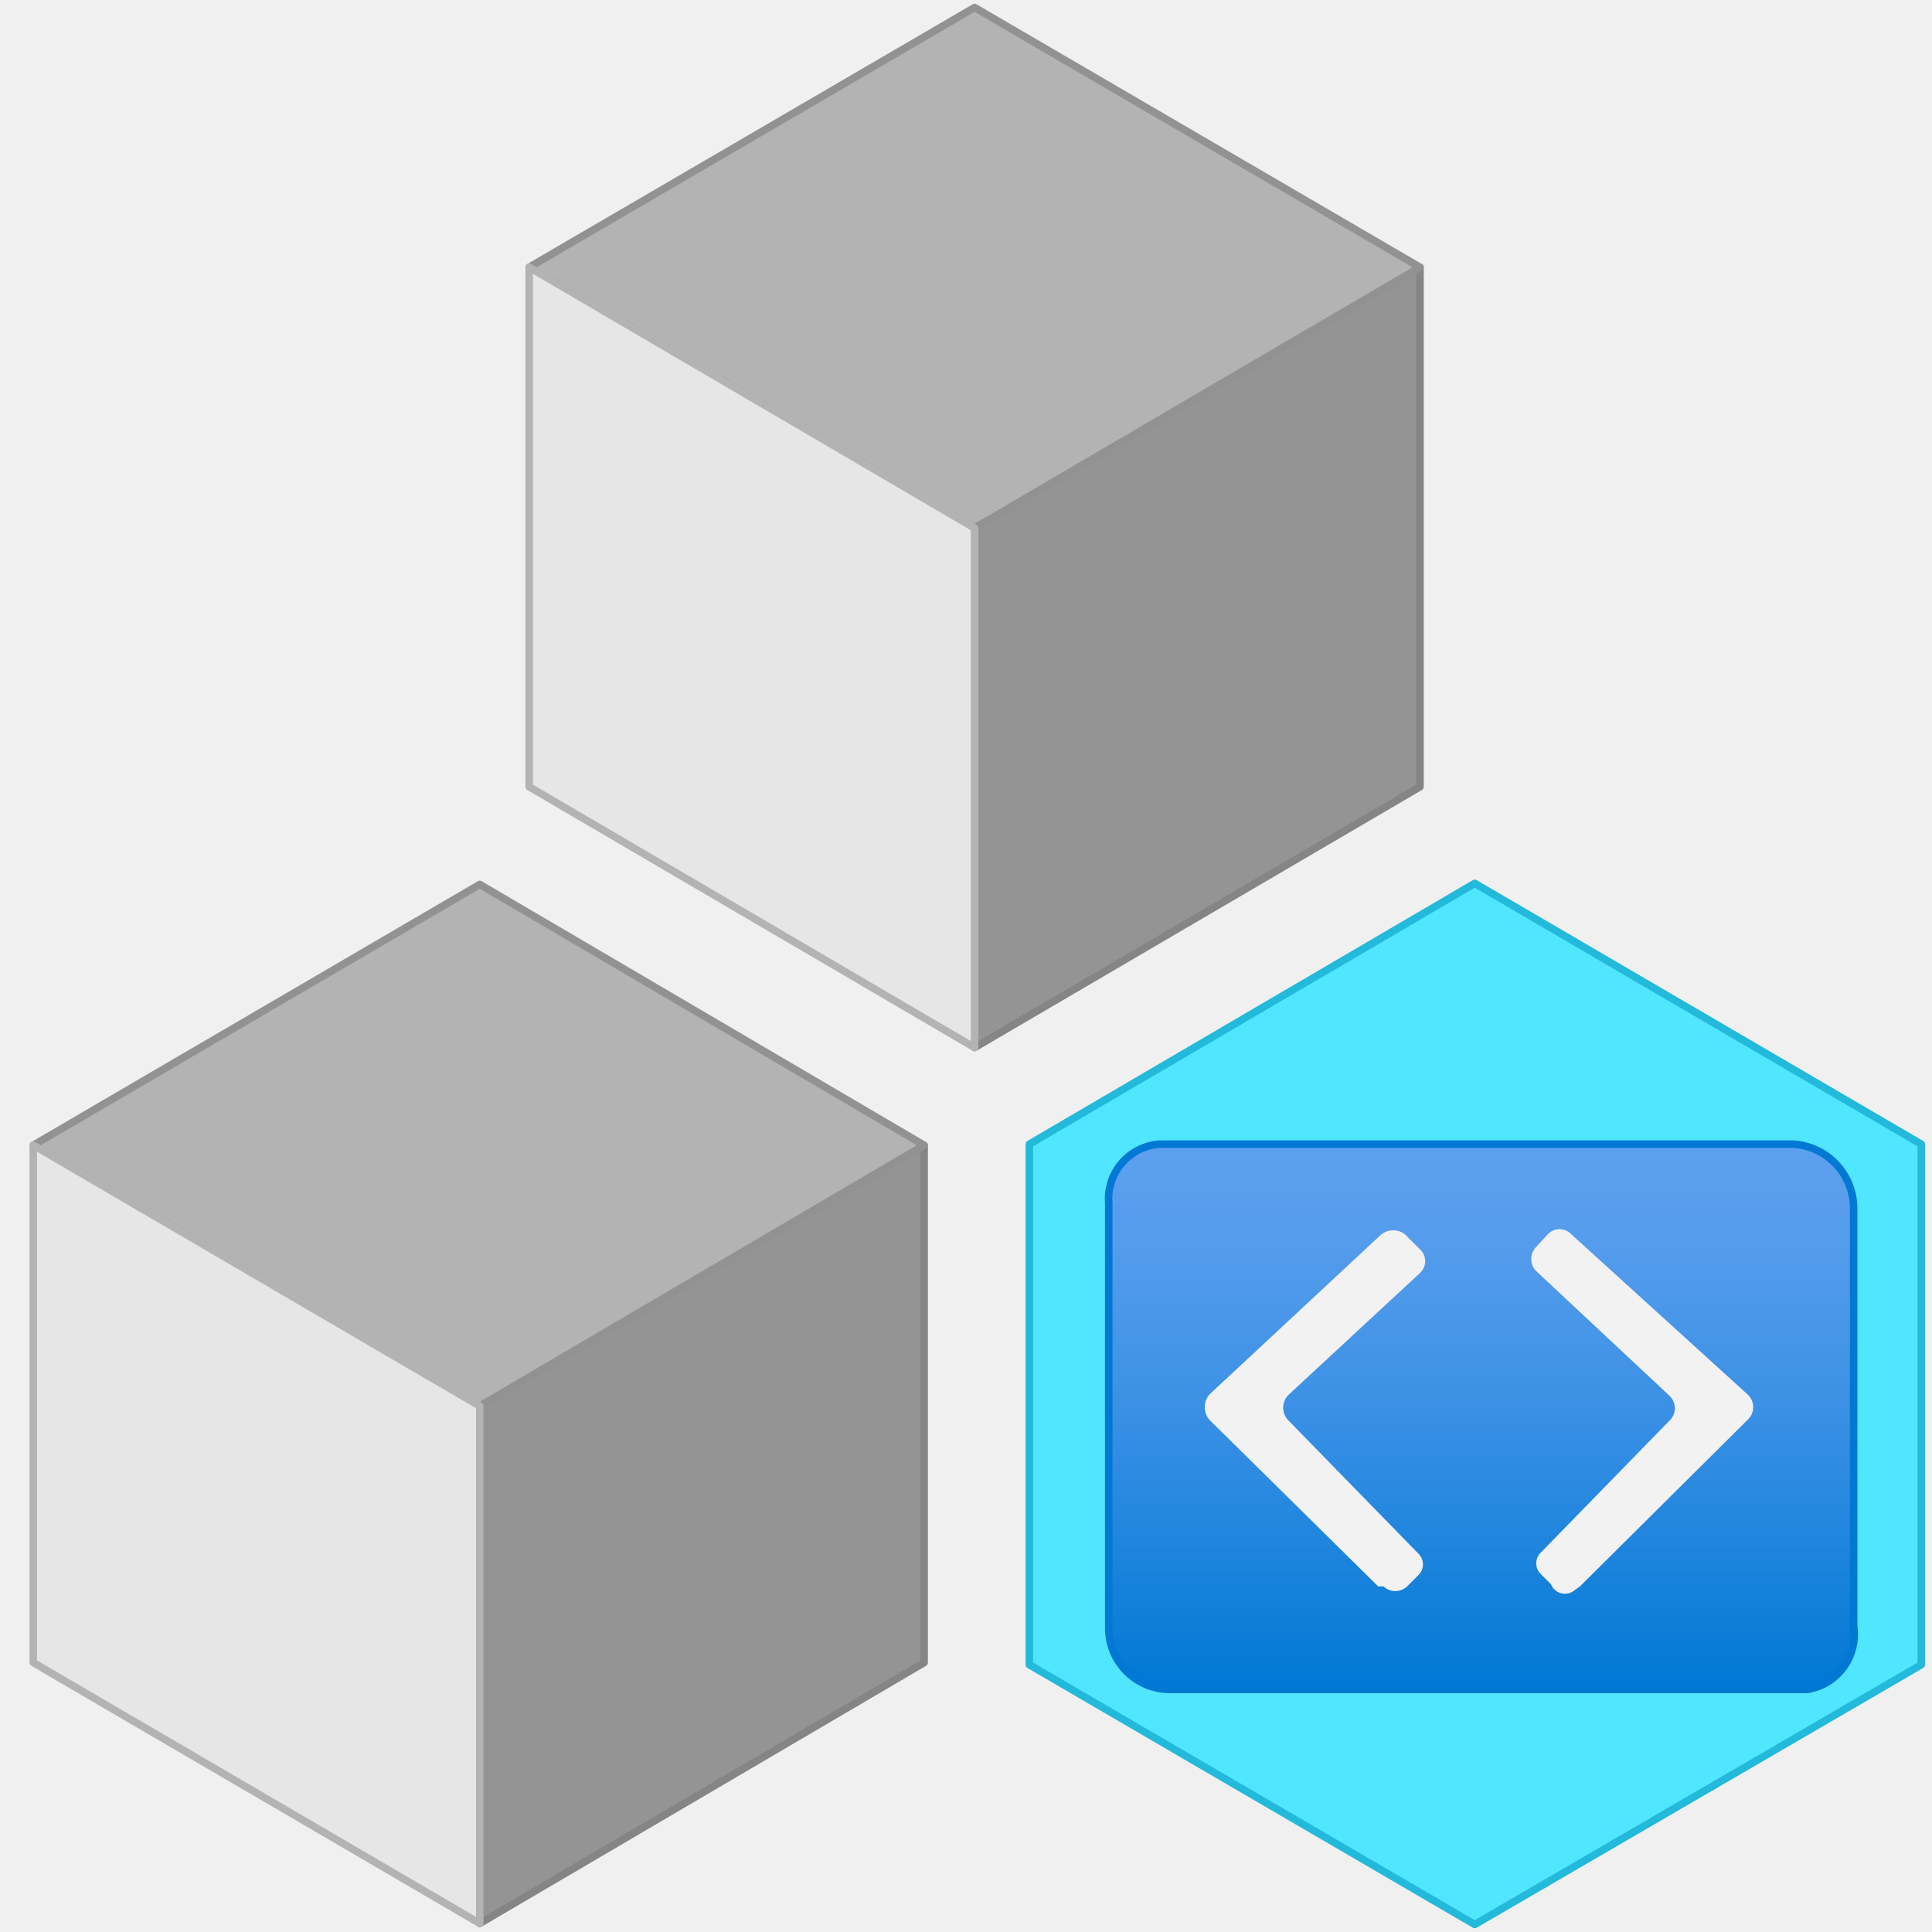
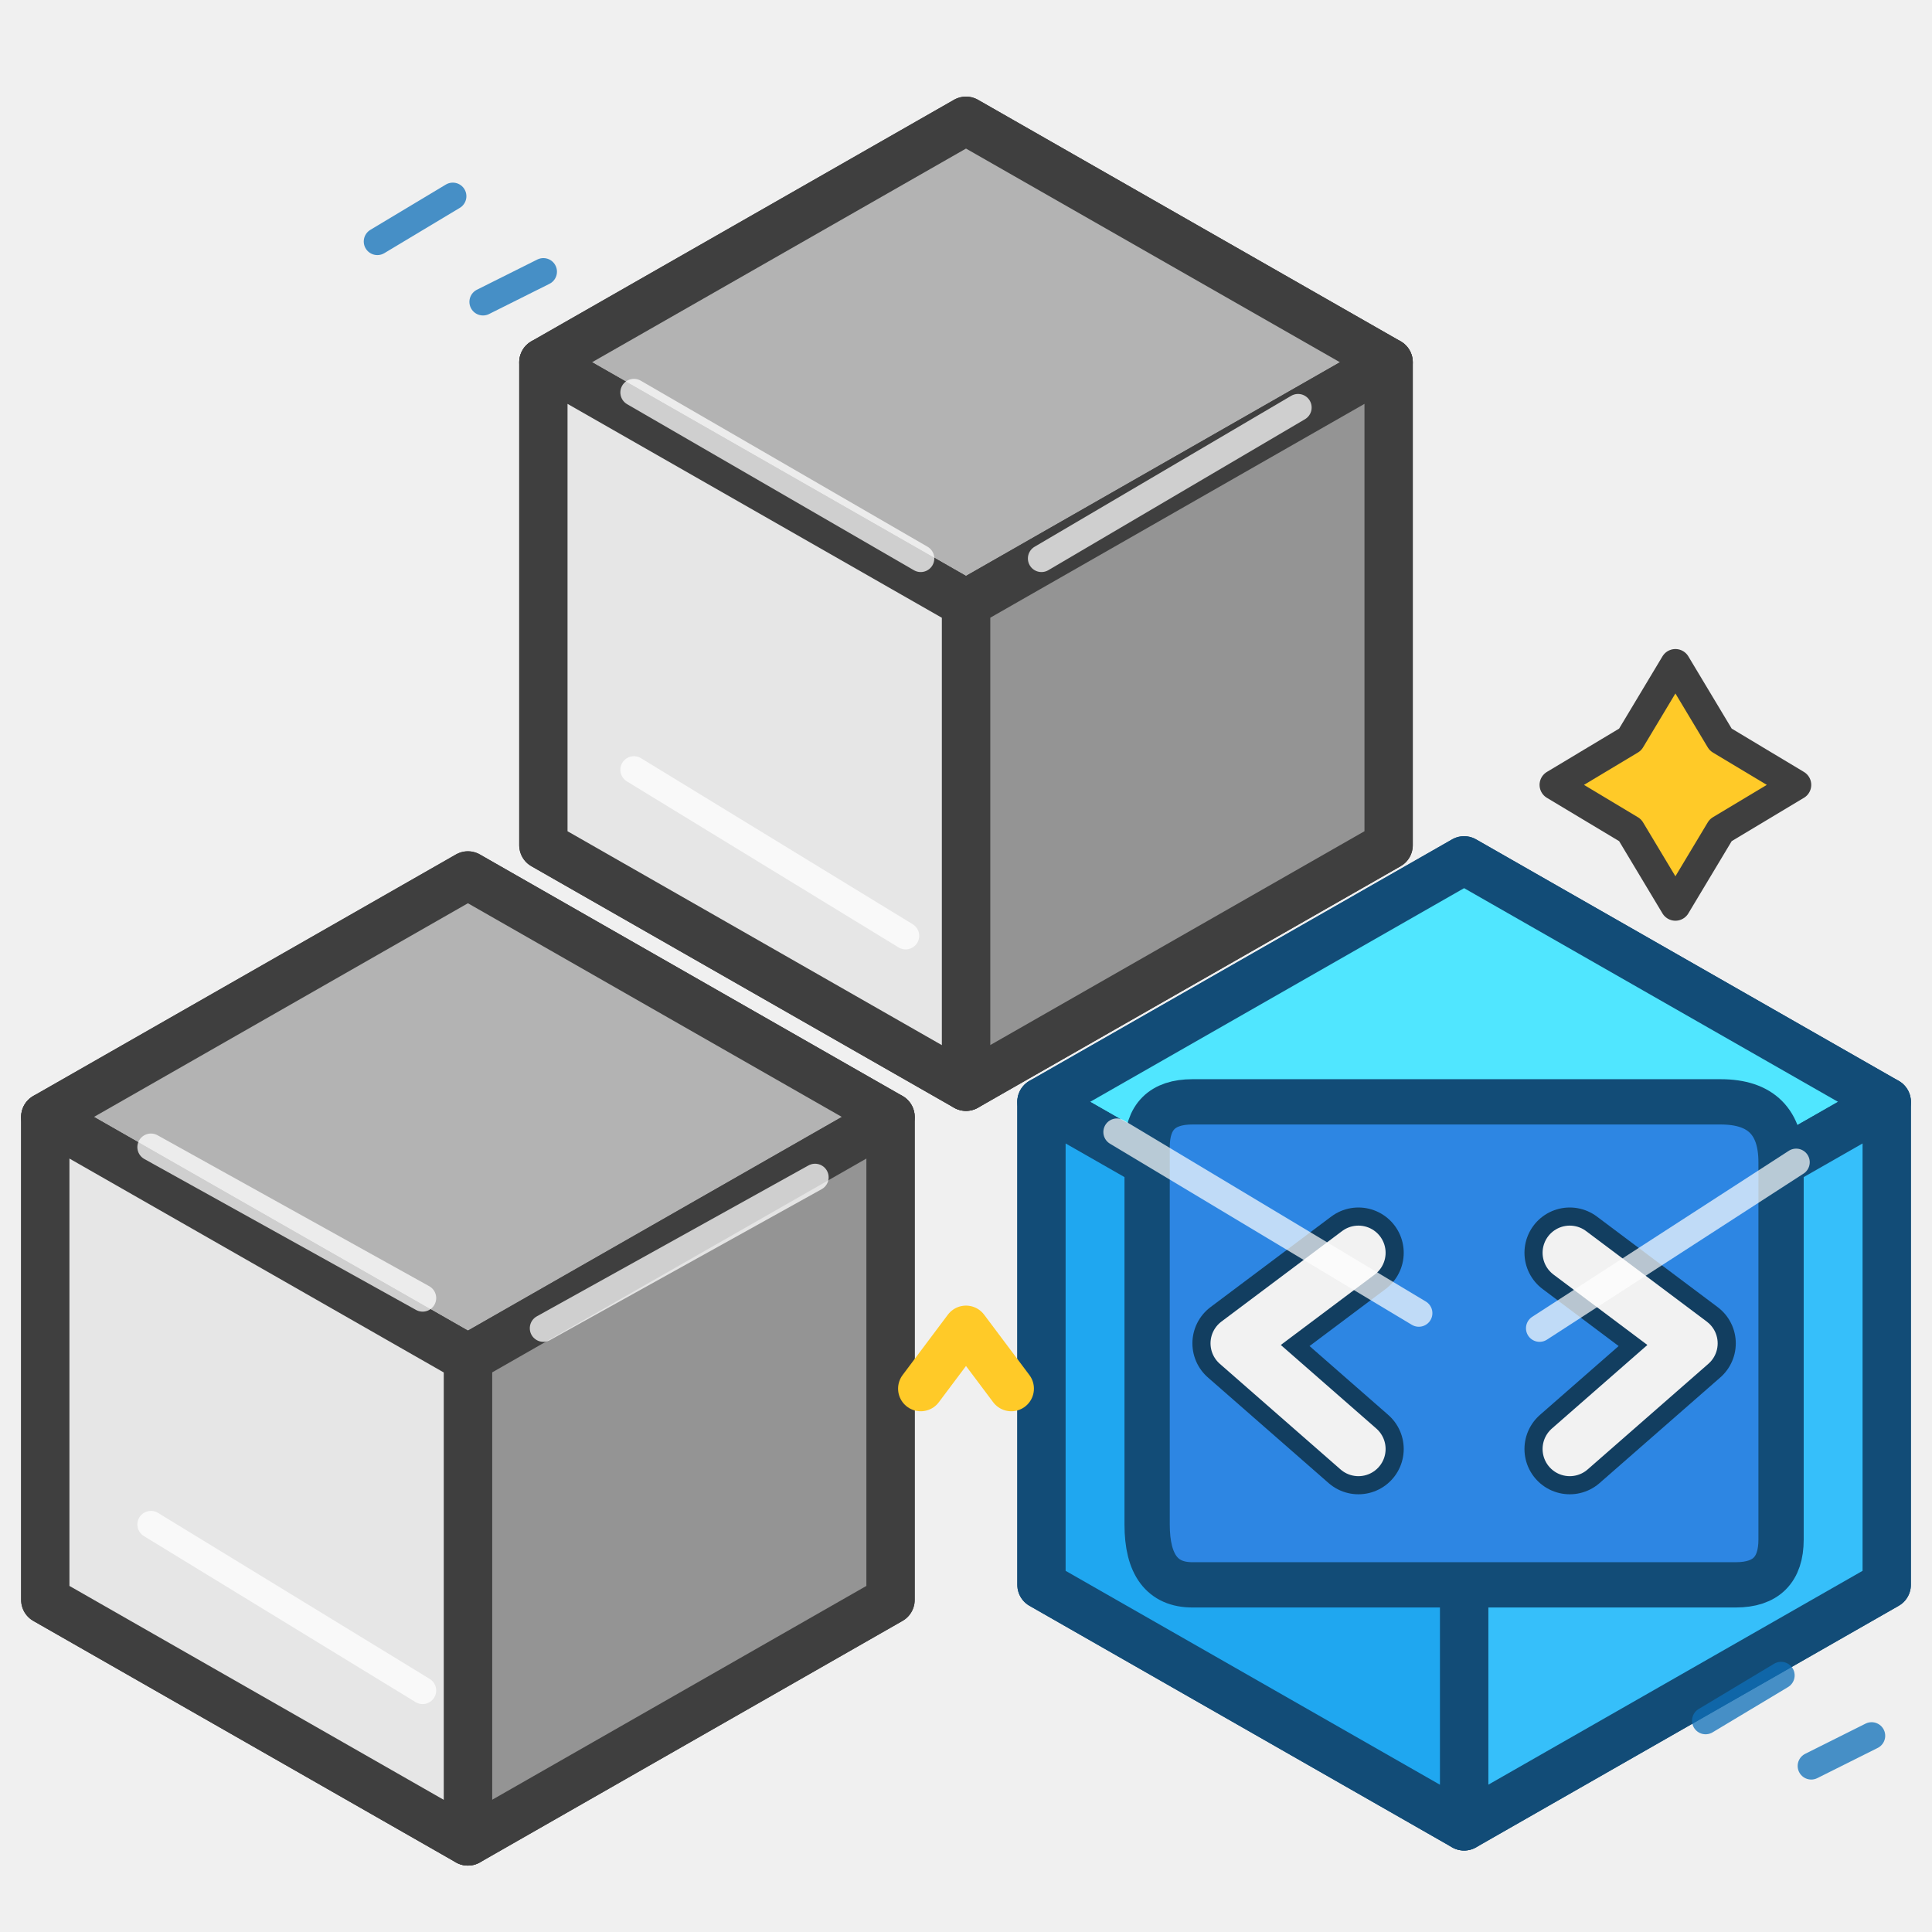
- <svg xmlns="http://www.w3.org/2000/svg" width="128" height="128" viewBox="0 0 128 128">
-   <defs>
-     <linearGradient id="code-gradient" x1="13.8" y1="4.27" x2="13.8" y2="9.34" gradientTransform="matrix(1 0 0 -1 0 20)" gradientUnits="userSpaceOnUse">
-       <stop offset="0" stop-color="#0078d4" />
-       <stop offset=".16" stop-color="#1380da" />
-       <stop offset=".53" stop-color="#3c91e5" />
-       <stop offset=".82" stop-color="#559cec" />
-       <stop offset="1" stop-color="#5ea0ef" />
-     </linearGradient>
-   </defs>
-   <g transform="scale(7.111111)" stroke-linejoin="round" stroke-linecap="round">
-     <polygon points="13.23 2.49 13.23 7.33 9.08 9.76 9.08 4.91" fill="#949494" stroke="#858585" stroke-width=".07" />
-     <polygon points="13.23 2.49 9.08 4.92 4.93 2.49 9.08 .07" fill="#b3b3b3" stroke="#929292" stroke-width=".07" />
-     <polygon points="9.08 4.92 9.08 9.76 4.93 7.33 4.93 2.49" fill="#e6e6e6" stroke="#b3b3b3" stroke-width=".07" />
-     <polygon points="8.61 10.67 8.61 15.49 4.47 17.92 4.47 13.09" fill="#949494" stroke="#858585" stroke-width=".07" />
-     <polygon points="8.61 10.67 4.47 13.1 .31 10.67 4.47 8.24" fill="#b3b3b3" stroke="#929292" stroke-width=".07" />
-     <polygon points="4.47 13.1 4.47 17.92 .31 15.49 .31 10.67" fill="#e6e6e6" stroke="#b3b3b3" stroke-width=".07" />
-     <polygon points="13.74 8.23 9.59 10.66 9.59 15.51 13.74 17.93 17.9 15.51 17.9 10.66" fill="#50e6ff" stroke="#22b9db" stroke-width=".07" />
-     <path d="M16.75 15.74h-5.86a.57.57 0 0 1-.56-.58v-3.95a.51.51 0 0 1 .47-.55h5.91a.6.6 0 0 1 .56.59v3.9a.52.52 0 0 1-.43.59z" fill="url(#code-gradient)" stroke="#0078d4" stroke-width=".07" />
-     <path d="M12.84 14.78l-1.57-1.55a.18.18 0 0 1 0-.24l1.6-1.49a.18.18 0 0 1 .22 0l.14.14a.15.15 0 0 1 0 .22L12 13a.17.17 0 0 0 0 .23l1.21 1.24a.14.14 0 0 1 0 .21l-.1.1a.16.16 0 0 1-.22 0z" fill="#f2f2f2" />
-     <path d="M14.72 14.78l1.56-1.55a.16.16 0 0 0 0-.24L14.64 11.5a.15.15 0 0 0-.22 0l-.11.12a.16.16 0 0 0 0 .22L15.55 13a.16.16 0 0 1 0 .24l-1.19 1.22a.14.14 0 0 0 0 .21l.09.09a.14.14 0 0 0 .2.07z" fill="#f2f2f2" />
+ <svg xmlns="http://www.w3.org/2000/svg" width="128" height="128" viewBox="0 0 128 128" fill="none" stroke-linecap="round" stroke-linejoin="round">
+   <g>
+     <path d="M64 8 L92 24 L92 56 L64 72 L36 56 L36 24 Z" fill="#B3B3B3" stroke="#3F3F3F" stroke-width="3.2" />
+     <path d="M64 8 L36 24 L64 40 L92 24 Z" fill="#B3B3B3" stroke="#3F3F3F" stroke-width="3.2" />
+     <path d="M64 40 L92 24 L92 56 L64 72 Z" fill="#949494" stroke="#3F3F3F" stroke-width="3.2" />
+     <path d="M64 40 L36 24 L36 56 L64 72 Z" fill="#E6E6E6" stroke="#3F3F3F" stroke-width="3.2" />
+     <path d="M42 26 L61 37 M69 37 L86 27 M42 51 L60 62" stroke="#FFFFFF" stroke-width="1.8" opacity=".75" />
  </g>
+   <g>
+     <path d="M31 58 L59 74 L59 106 L31 122 L3 106 L3 74 Z" fill="#B3B3B3" stroke="#3F3F3F" stroke-width="3.2" />
+     <path d="M31 58 L3 74 L31 90 L59 74 Z" fill="#B3B3B3" stroke="#3F3F3F" stroke-width="3.2" />
+     <path d="M31 90 L59 74 L59 106 L31 122 Z" fill="#949494" stroke="#3F3F3F" stroke-width="3.2" />
+     <path d="M31 90 L3 74 L3 106 L31 122 Z" fill="#E6E6E6" stroke="#3F3F3F" stroke-width="3.2" />
+     <path d="M10 76 L28 86 M36 88 L54 78 M10 101 L28 112" stroke="#FFFFFF" stroke-width="1.8" opacity=".75" />
+   </g>
+   <g>
+     <path d="M97 57 L125 73 L125 105 L97 121 L69 105 L69 73 Z" fill="#50E6FF" stroke="#124C77" stroke-width="3.2" />
+     <path d="M97 57 L69 73 L97 89 L125 73 Z" fill="#50E6FF" stroke="#124C77" stroke-width="3.2" />
+     <path d="M97 89 L125 73 L125 105 L97 121 Z" fill="#36BFFA" stroke="#124C77" stroke-width="3.2" />
+     <path d="M97 89 L69 73 L69 105 L97 121 Z" fill="#1FA7F0" stroke="#124C77" stroke-width="3.2" />
+     <path d="M76 76 Q76 73 79 73 L114 73 Q118 73 118 77 L118 102 Q118 105 115 105 L79 105 Q76 105 76 101 Z" fill="#2D86E3" stroke="#124C77" stroke-width="3" />
+     <path d="M90 83 L82 89 L90 96" stroke="#123E60" stroke-width="6" />
+     <path d="M90 83 L82 89 L90 96" stroke="#F2F2F2" stroke-width="3.6" />
+     <path d="M104 83 L112 89 L104 96" stroke="#123E60" stroke-width="6" />
+     <path d="M104 83 L112 89 L104 96" stroke="#F2F2F2" stroke-width="3.6" />
+     <path d="M74 75 L94 87 M102 88 L119 77" stroke="#FFFFFF" stroke-width="1.8" opacity=".7" />
+   </g>
+   <path d="M108 49 L111 44 L114 49 L119 52 L114 55 L111 60 L108 55 L103 52 Z" fill="#FFCA28" stroke="#3F3F3F" stroke-width="2" />
+   <path d="M61 92 L64 88 L67 92" stroke="#FFCA28" stroke-width="3" />
+   <path d="M25 16 L30 13 M32 20 L36 18 M113 114 L118 111 M120 117 L124 115" stroke="#0D6FB8" stroke-width="1.8" opacity=".75" />
</svg>
